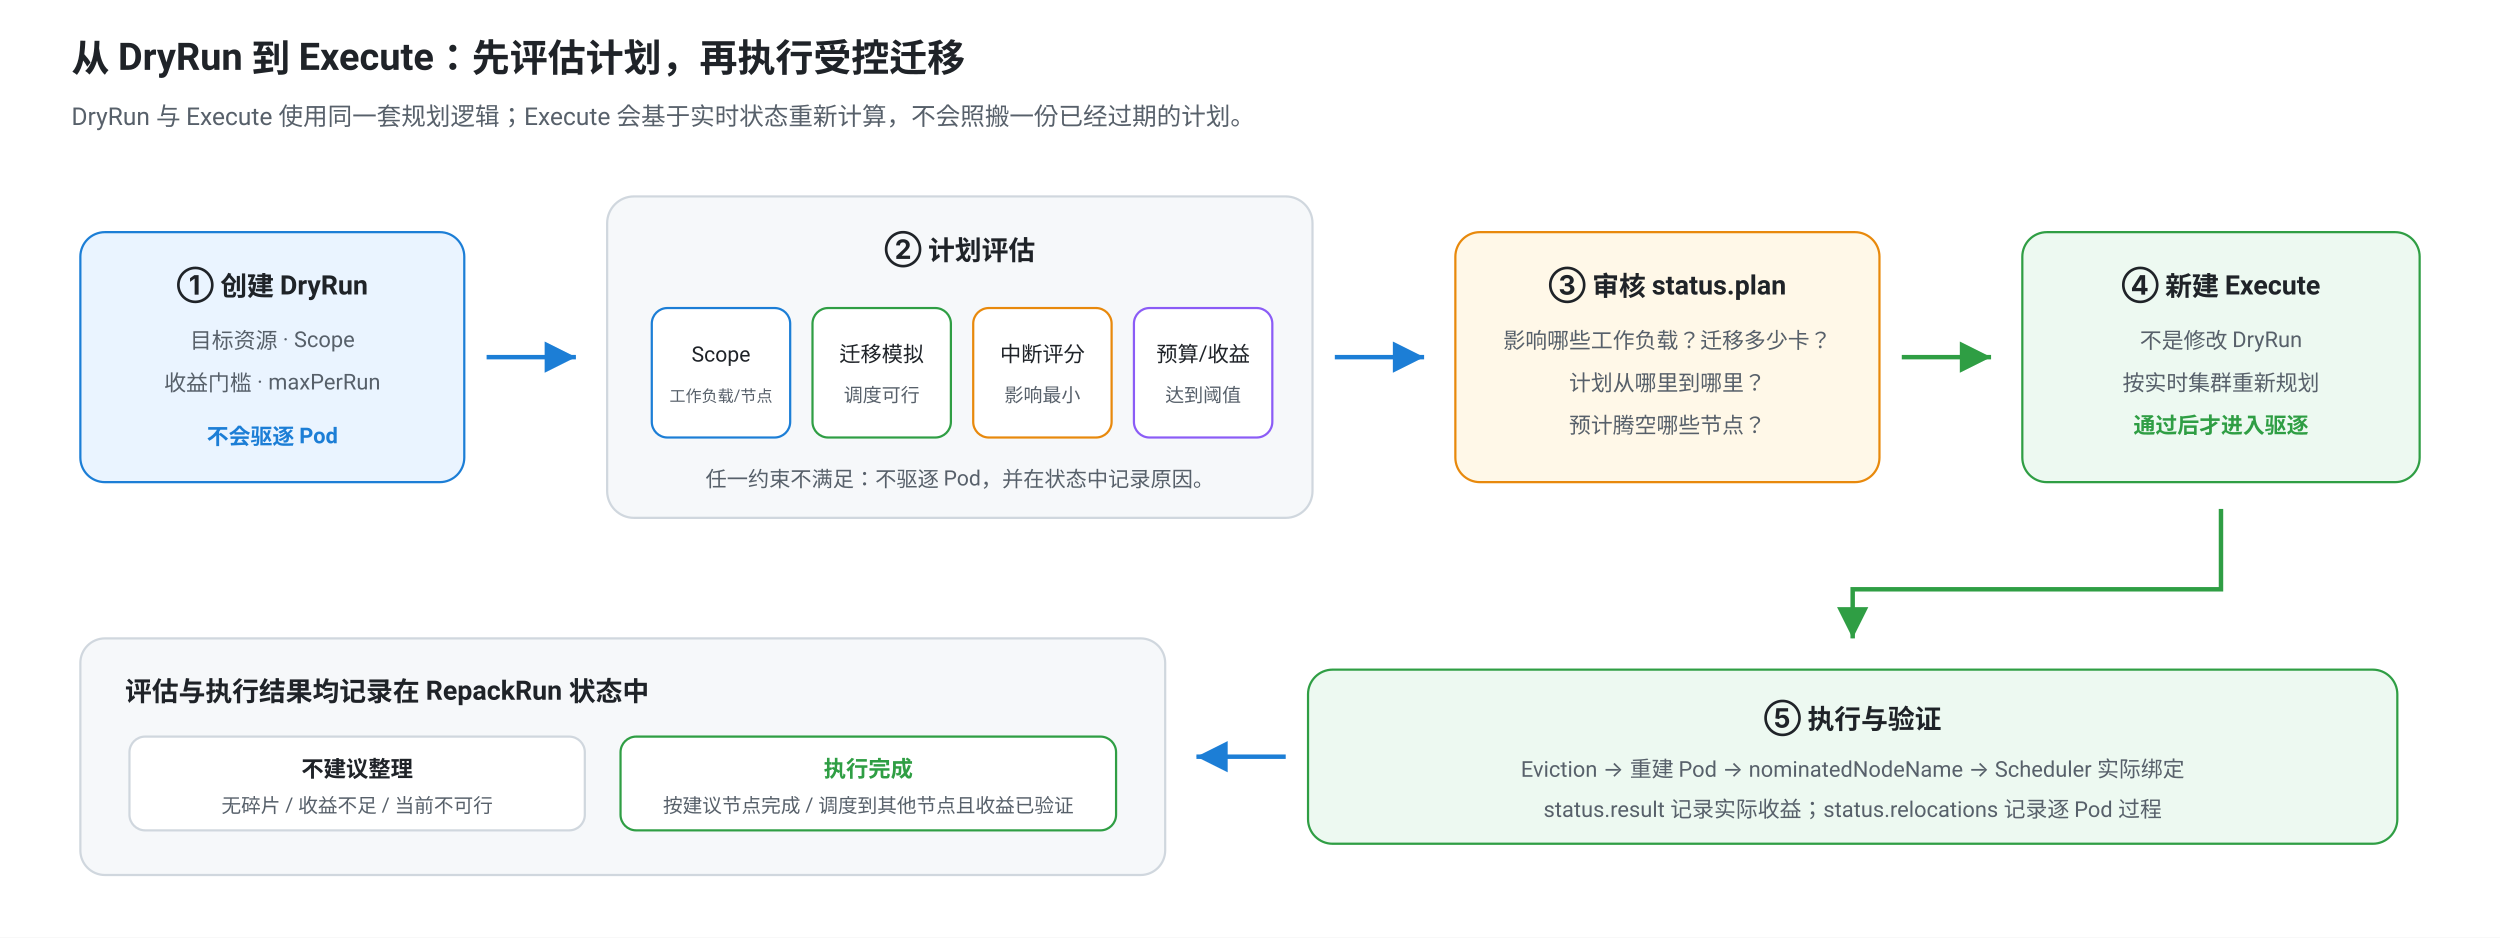
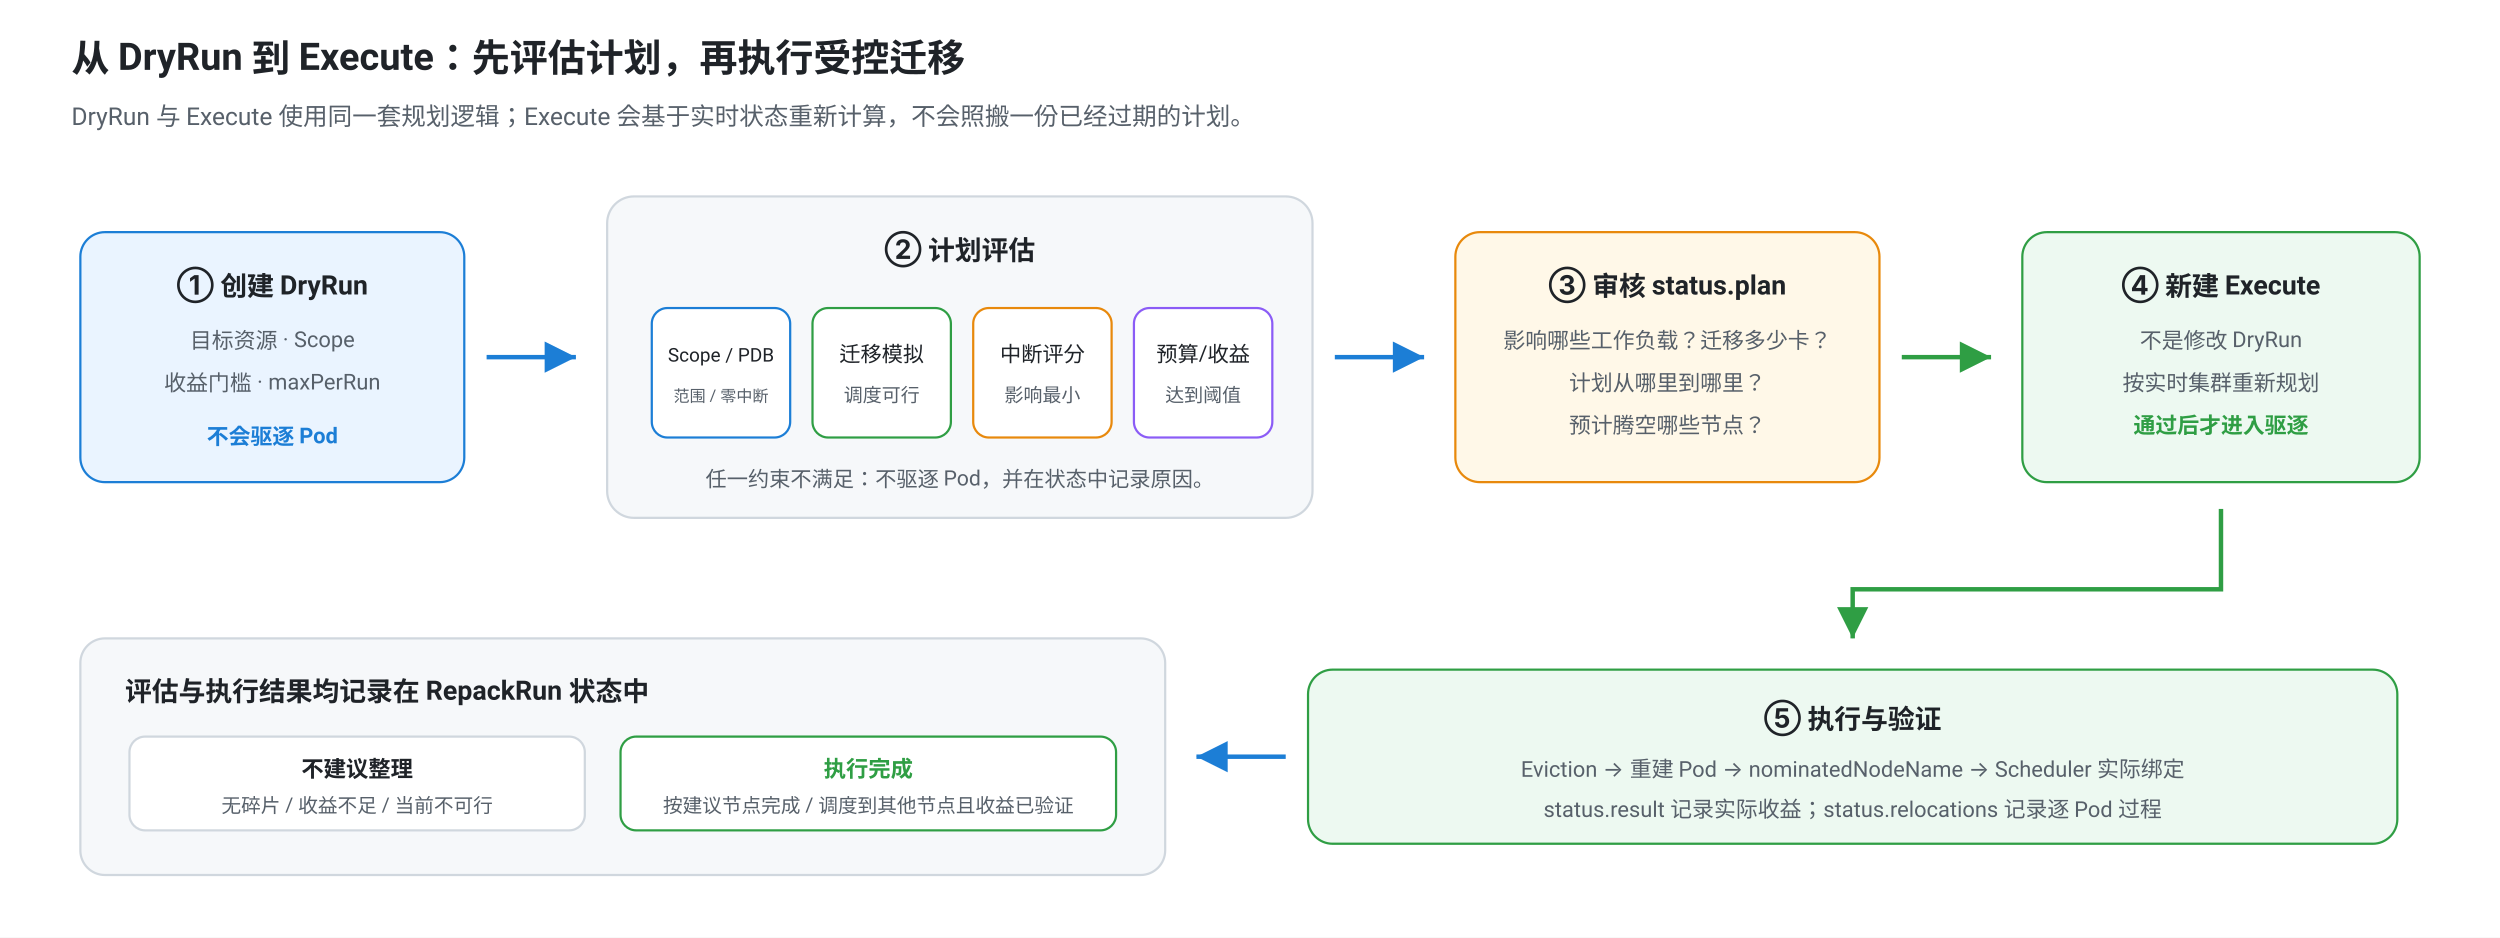
<svg xmlns="http://www.w3.org/2000/svg" viewBox="0 0 1120 420" font-family="-apple-system,BlinkMacSystemFont,'Segoe UI',Roboto,'PingFang SC','Microsoft YaHei',sans-serif" role="img">
  <defs>
    <marker id="a" markerWidth="10" markerHeight="10" refX="7" refY="3.5" orient="auto">
      <path d="M0,0 L7,3.5 L0,7 Z" fill="#1c7ed6" />
    </marker>
    <marker id="g" markerWidth="10" markerHeight="10" refX="7" refY="3.5" orient="auto">
      <path d="M0,0 L7,3.5 L0,7 Z" fill="#2f9e44" />
    </marker>
  </defs>
  <rect width="1120" height="420" fill="#fff" />
  <text x="32" y="32" font-size="17" font-weight="700" fill="#1f2328">从 DryRun 到 Execute：先评估计划，再执行受控迁移</text>
  <text x="32" y="56" font-size="11" fill="#57606a">DryRun 与 Execute 使用同一套规划逻辑；Execute 会基于实时状态重新计算，不会照搬一份已经过期的计划。</text>
  <rect x="36" y="104" width="172" height="112" rx="11" fill="#eaf4ff" stroke="#1c7ed6" />
  <text x="122" y="132" text-anchor="middle" font-size="12" font-weight="700" fill="#1f2328">① 创建 DryRun</text>
  <text x="122" y="156" text-anchor="middle" font-size="9.8" fill="#57606a">目标资源 · Scope</text>
  <text x="122" y="175" text-anchor="middle" font-size="9.8" fill="#57606a">收益门槛 · maxPerRun</text>
  <text x="122" y="199" text-anchor="middle" font-size="9.8" font-weight="700" fill="#1c7ed6">不会驱逐 Pod</text>
  <path d="M218,160 L258,160" fill="none" stroke="#1c7ed6" stroke-width="2" marker-end="url(#a)" />
  <rect x="272" y="88" width="316" height="144" rx="12" fill="#f6f8fa" stroke="#d0d7de" />
  <text x="430" y="116" text-anchor="middle" font-size="12" font-weight="700" fill="#1f2328">② 计划评估</text>
  <g transform="translate(292,138)">
    <rect width="62" height="58" rx="7" fill="#fff" stroke="#1c7ed6" />
    <rect x="72" width="62" height="58" rx="7" fill="#fff" stroke="#2f9e44" />
    <rect x="144" width="62" height="58" rx="7" fill="#fff" stroke="#e8890c" />
    <rect x="216" width="62" height="58" rx="7" fill="#fff" stroke="#8b5cf6" />
-     <text x="31" y="24" text-anchor="middle" font-size="9.5" fill="#1f2328">Scope</text>
-     <text x="31" y="42" text-anchor="middle" font-size="7.2" fill="#57606a">工作负载/节点</text>
+     <text x="31" y="24" text-anchor="middle" font-size="8.5" fill="#1f2328">Scope / PDB</text>
+     <text x="31" y="42" text-anchor="middle" font-size="7.2" fill="#57606a">范围 / 零中断</text>
    <text x="103" y="24" text-anchor="middle" font-size="9.5" fill="#1f2328">迁移模拟</text>
    <text x="103" y="42" text-anchor="middle" font-size="8.5" fill="#57606a">调度可行</text>
    <text x="175" y="24" text-anchor="middle" font-size="9.5" fill="#1f2328">中断评分</text>
    <text x="175" y="42" text-anchor="middle" font-size="8.5" fill="#57606a">影响最小</text>
    <text x="247" y="24" text-anchor="middle" font-size="9.5" fill="#1f2328">预算/收益</text>
    <text x="247" y="42" text-anchor="middle" font-size="8.5" fill="#57606a">达到阈值</text>
  </g>
  <text x="430" y="218" text-anchor="middle" font-size="9.5" fill="#57606a">任一约束不满足：不驱逐 Pod，并在状态中记录原因。</text>
  <path d="M598,160 L638,160" fill="none" stroke="#1c7ed6" stroke-width="2" marker-end="url(#a)" />
  <rect x="652" y="104" width="190" height="112" rx="11" fill="#fff8e8" stroke="#e8890c" />
  <text x="747" y="132" text-anchor="middle" font-size="12" font-weight="700" fill="#1f2328">③ 审核 status.plan</text>
  <text x="747" y="156" text-anchor="middle" font-size="9.8" fill="#57606a">影响哪些工作负载？迁移多少卡？</text>
  <text x="747" y="175" text-anchor="middle" font-size="9.8" fill="#57606a">计划从哪里到哪里？</text>
  <text x="747" y="194" text-anchor="middle" font-size="9.8" fill="#57606a">预计腾空哪些节点？</text>
  <path d="M852,160 L892,160" fill="none" stroke="#2f9e44" stroke-width="2" marker-end="url(#g)" />
  <rect x="906" y="104" width="178" height="112" rx="11" fill="#edf9f1" stroke="#2f9e44" />
  <text x="995" y="132" text-anchor="middle" font-size="12" font-weight="700" fill="#1f2328">④ 新建 Execute</text>
  <text x="995" y="156" text-anchor="middle" font-size="9.8" fill="#57606a">不是修改 DryRun</text>
  <text x="995" y="175" text-anchor="middle" font-size="9.8" fill="#57606a">按实时集群重新规划</text>
  <text x="995" y="194" text-anchor="middle" font-size="9.8" font-weight="700" fill="#2f9e44">通过后才进入驱逐</text>
  <path d="M995,228 L995,264 L830,264 L830,286" fill="none" stroke="#2f9e44" stroke-width="2" marker-end="url(#g)" />
  <rect x="586" y="300" width="488" height="78" rx="11" fill="#edf9f1" stroke="#2f9e44" />
  <text x="830" y="326" text-anchor="middle" font-size="12" font-weight="700" fill="#1f2328">⑤ 执行与验证</text>
  <text x="830" y="348" text-anchor="middle" font-size="9.8" fill="#57606a">Eviction → 重建 Pod → nominatedNodeName → Scheduler 实际绑定</text>
  <text x="830" y="366" text-anchor="middle" font-size="9.8" fill="#57606a">status.result 记录实际收益；status.relocations 记录逐 Pod 过程</text>
  <path d="M576,339 L536,339" fill="none" stroke="#1c7ed6" stroke-width="2" marker-end="url(#a)" />
  <rect x="36" y="286" width="486" height="106" rx="11" fill="#f6f8fa" stroke="#d0d7de" />
  <text x="56" y="314" font-size="12" font-weight="700" fill="#1f2328">评估与执行结果均记录在 RepackRun 状态中</text>
  <rect x="58" y="330" width="204" height="42" rx="7" fill="#fff" stroke="#d0d7de" />
  <text x="160" y="348" text-anchor="middle" font-size="10" font-weight="700" fill="#1f2328">不建议整理</text>
  <text x="160" y="364" text-anchor="middle" font-size="8.8" fill="#57606a">无碎片 / 收益不足 / 当前不可行</text>
  <rect x="278" y="330" width="222" height="42" rx="7" fill="#fff" stroke="#2f9e44" />
  <text x="389" y="348" text-anchor="middle" font-size="10" font-weight="700" fill="#2f9e44">执行完成</text>
  <text x="389" y="364" text-anchor="middle" font-size="8.8" fill="#57606a">按建议节点完成 / 调度到其他节点且收益已验证</text>
</svg>
